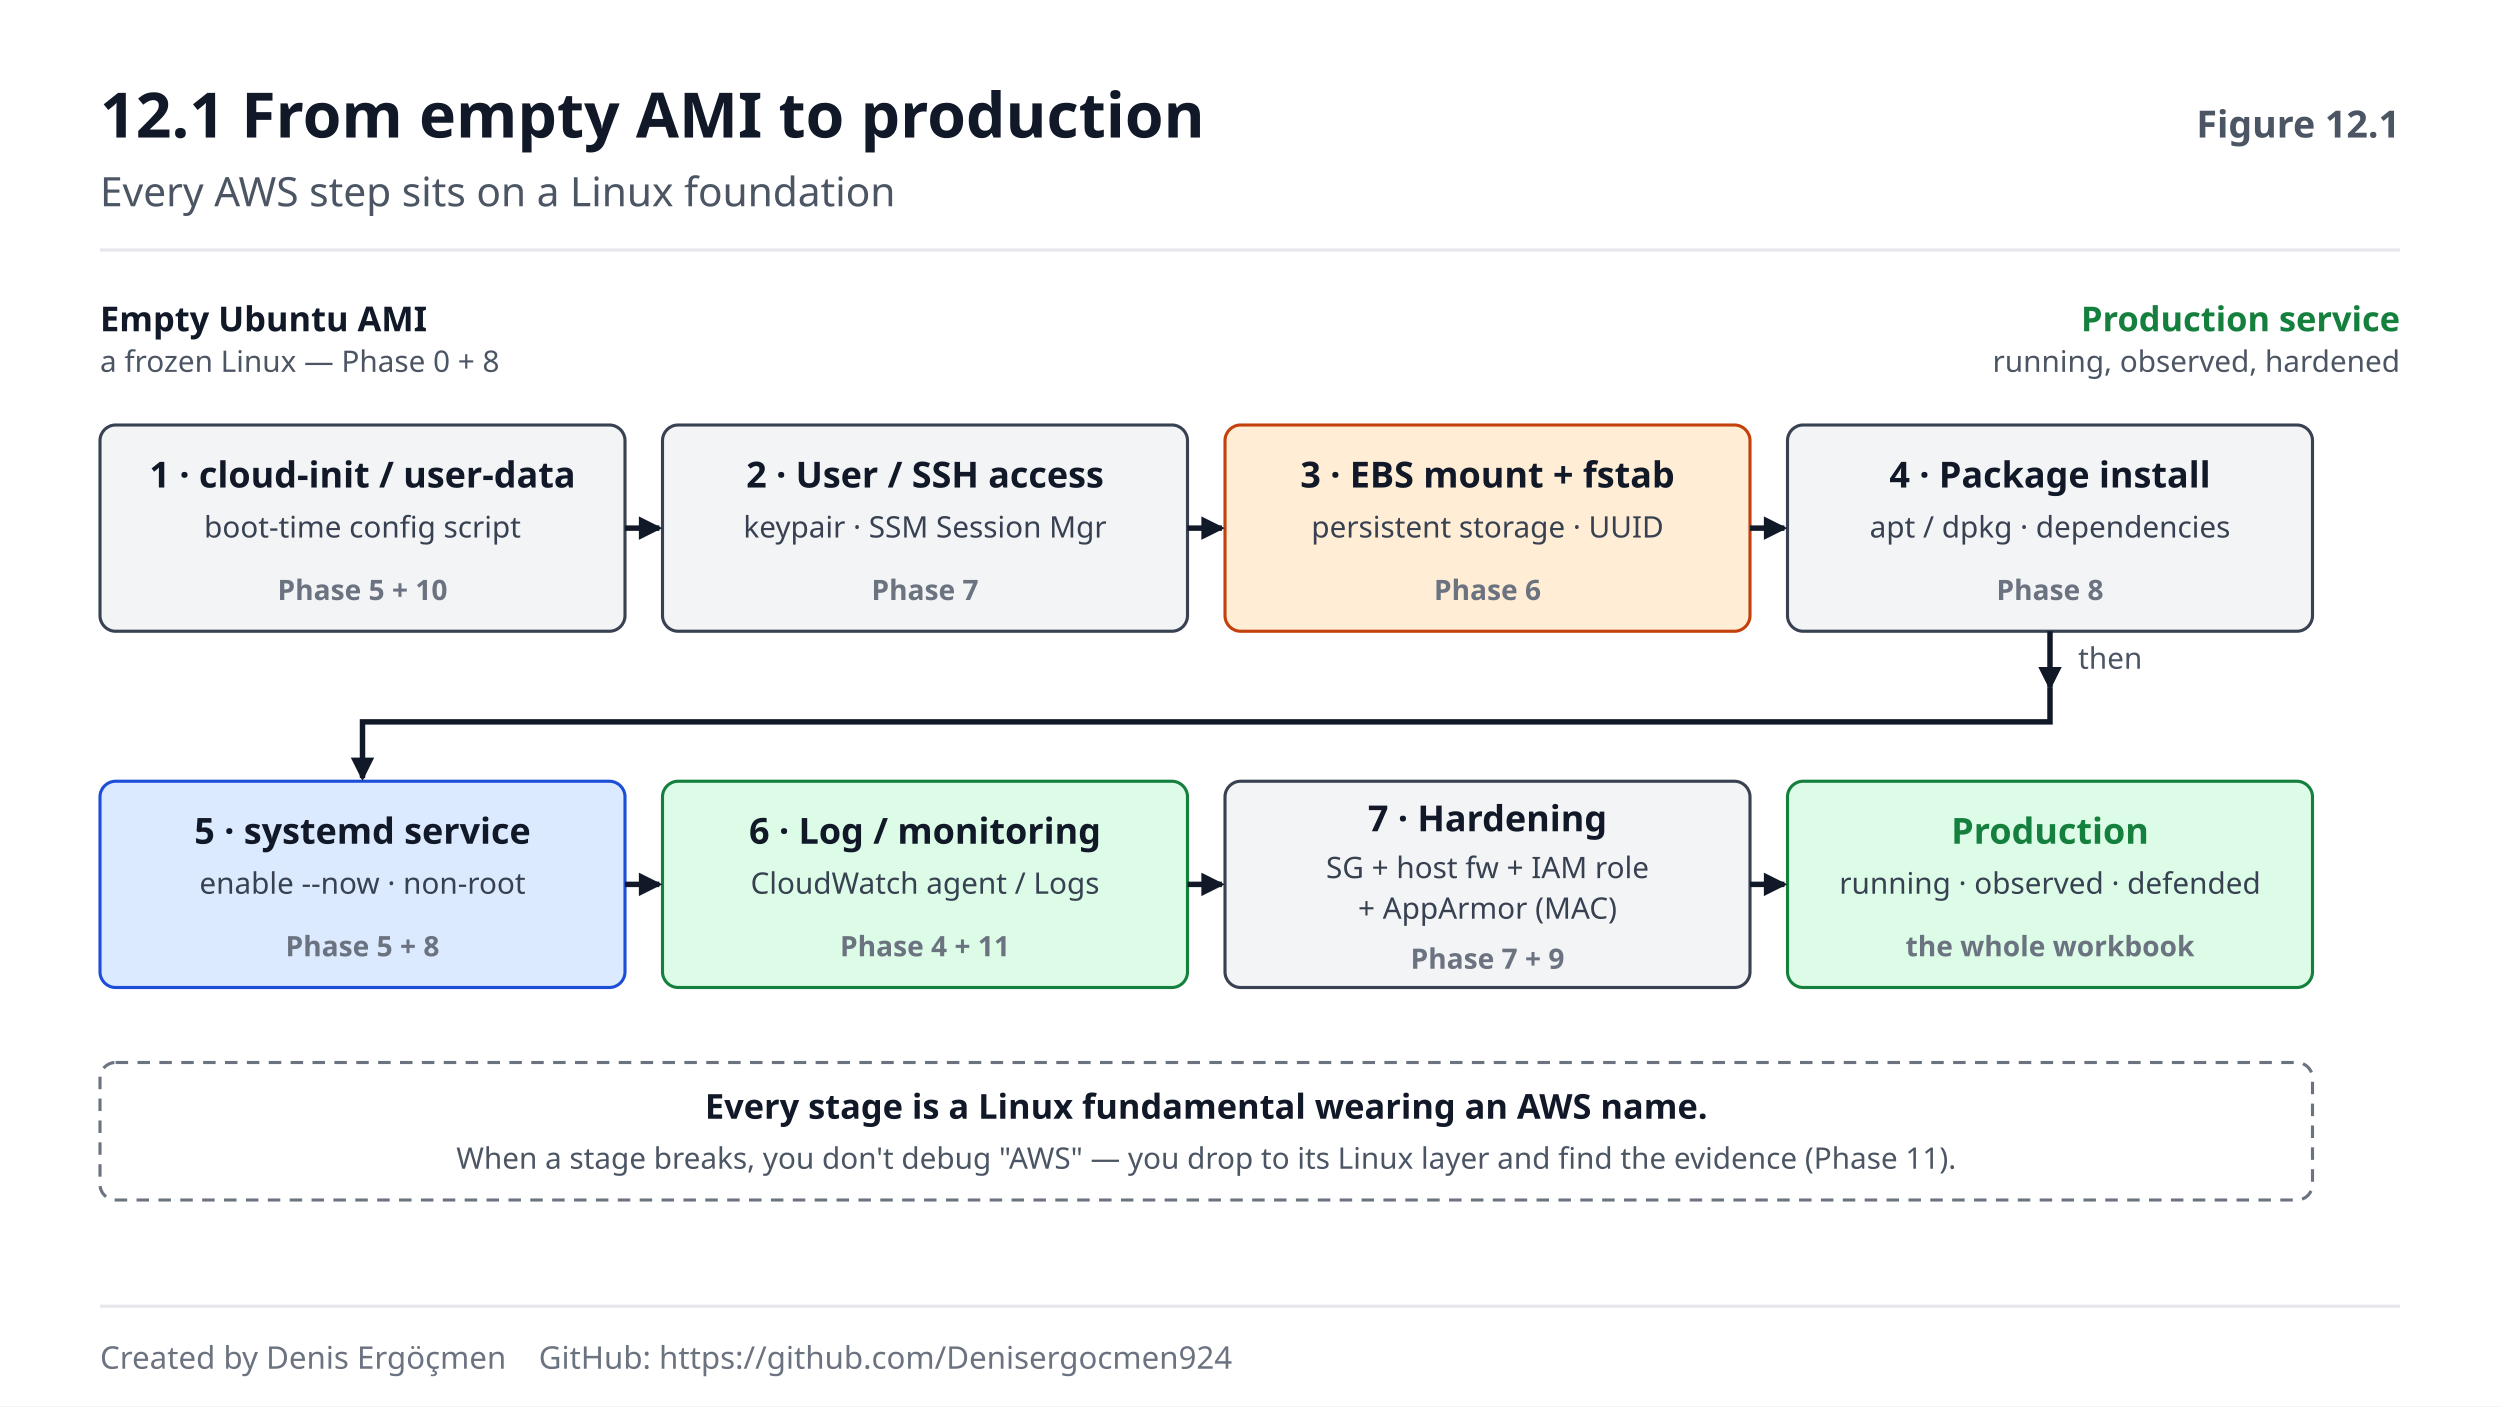
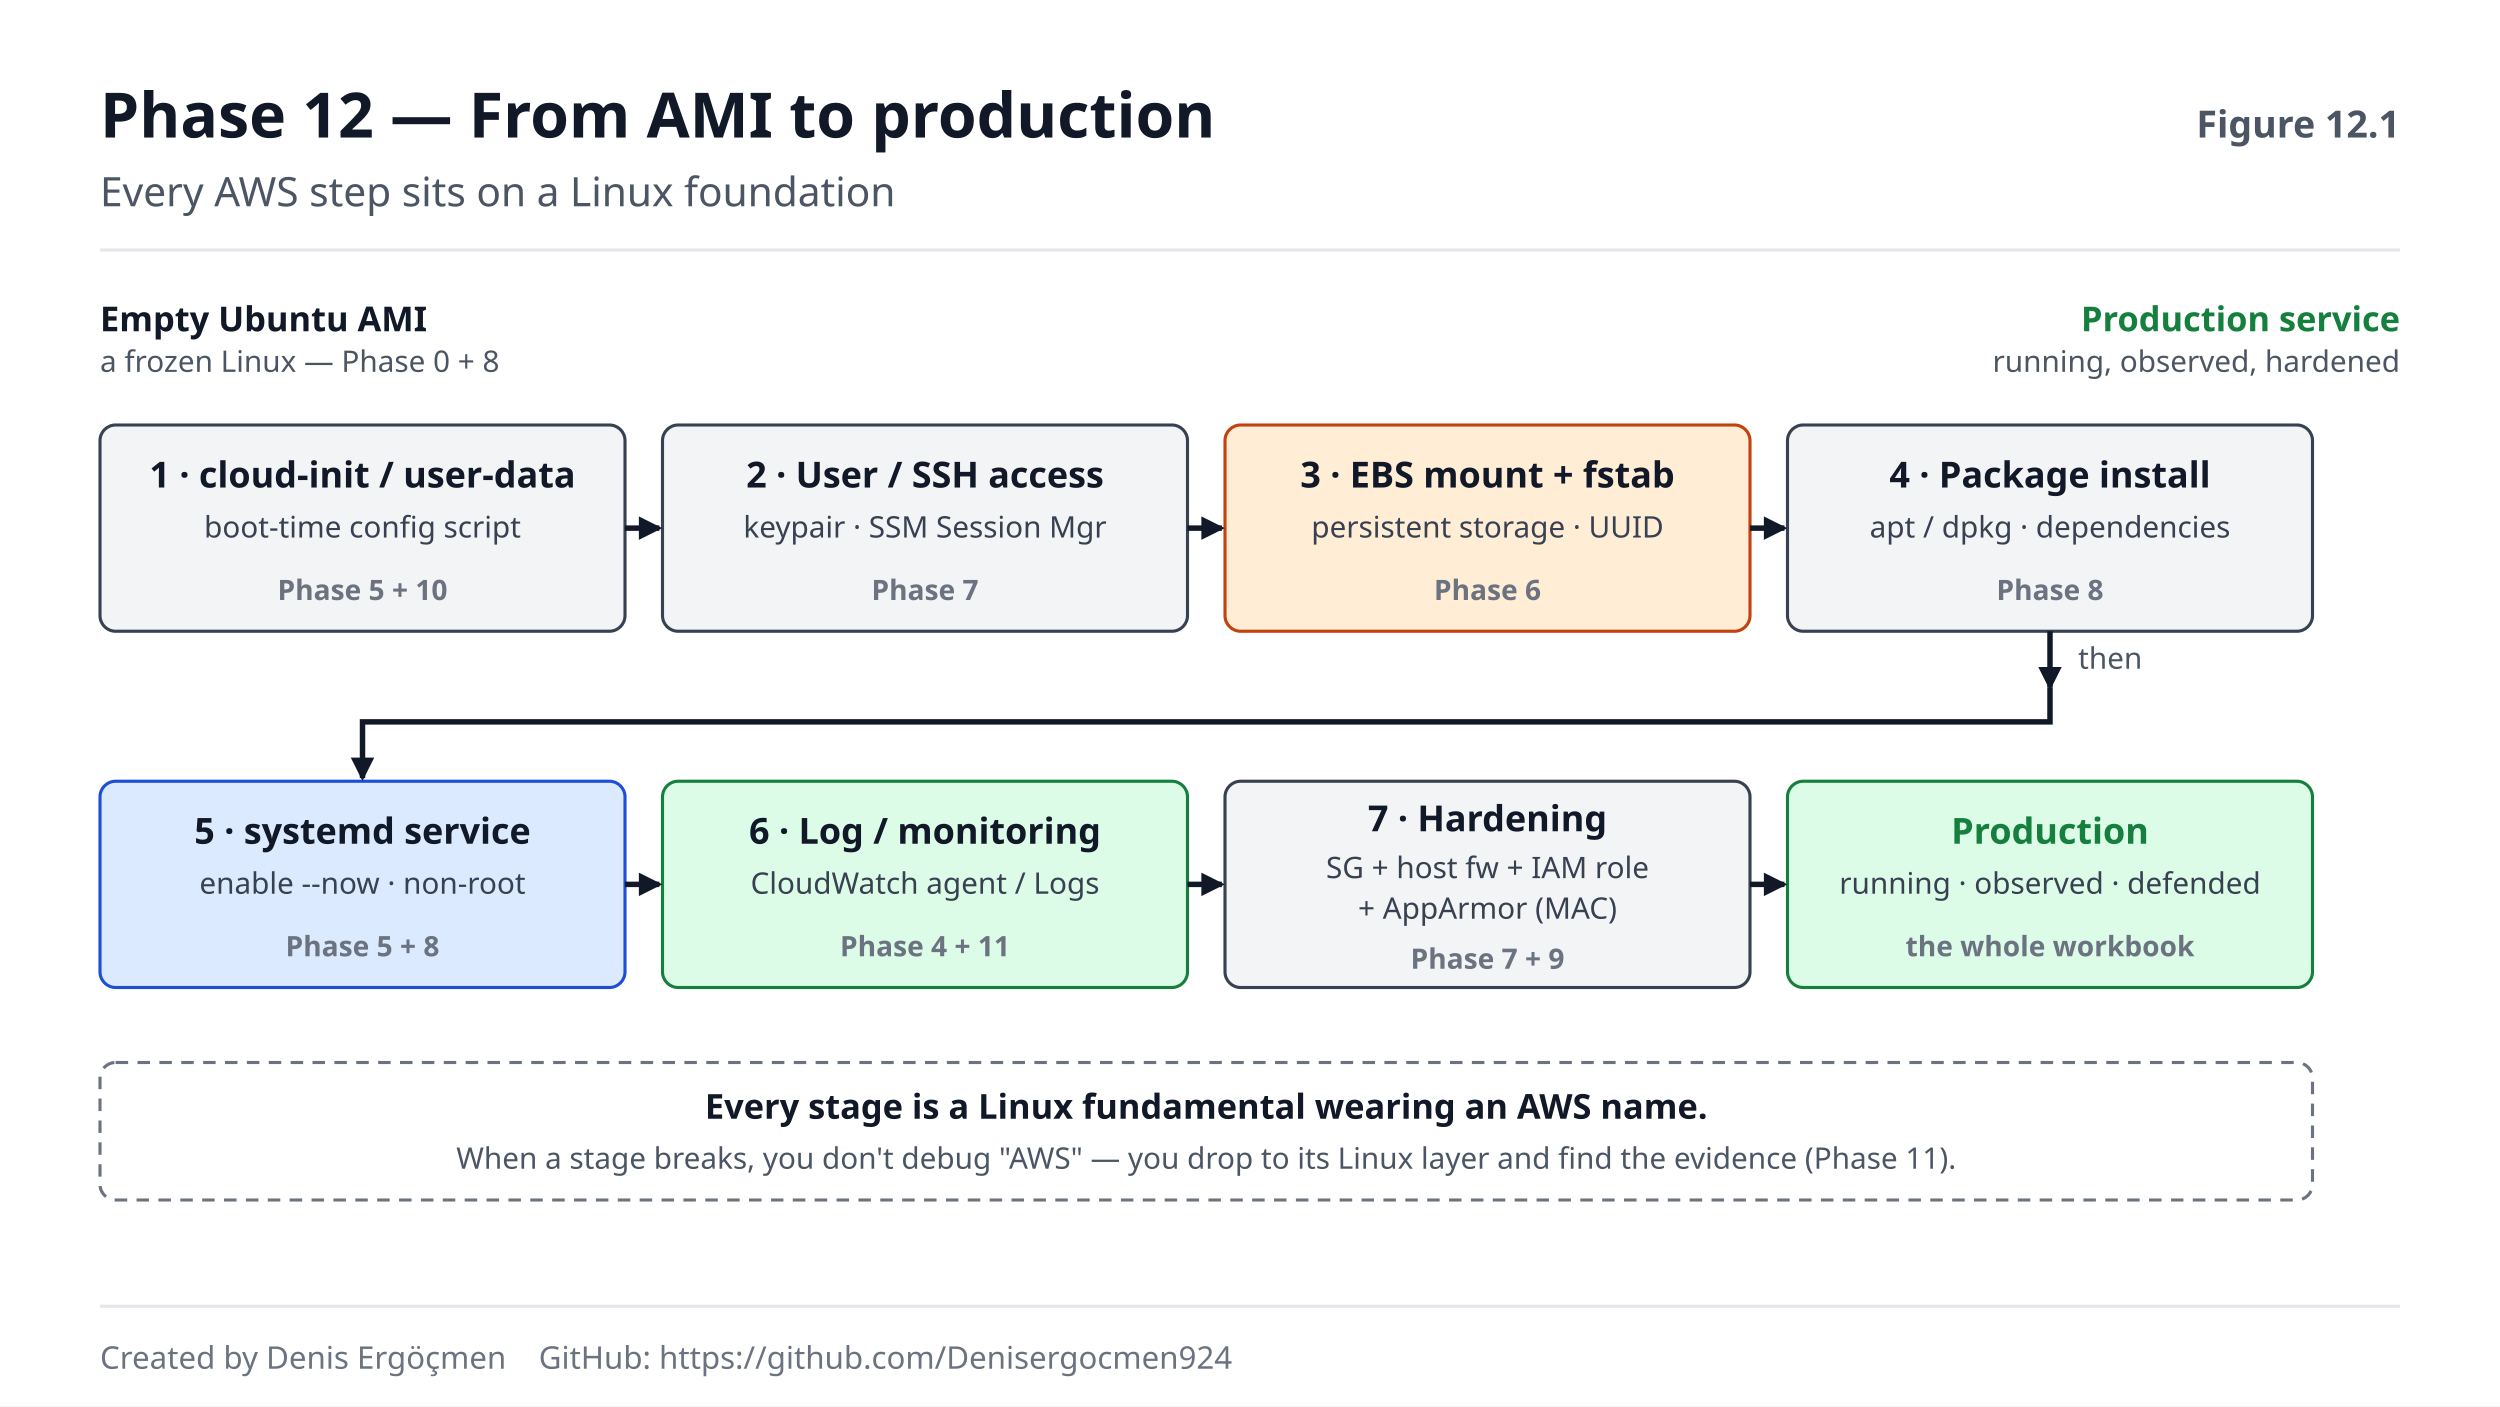
<svg xmlns="http://www.w3.org/2000/svg" width="1600" height="900" viewBox="0 0 1600 900">
  <style>
    text { font-family: "Noto Sans", "DejaVu Sans", sans-serif; fill: #111827; }
    .t-title        { font-size: 40px; font-weight: 700; }
    .t-subtitle     { font-size: 26px; font-weight: 400; fill: #4B5563; }
    .t-fig          { font-size: 24px; font-weight: 600; fill: #4B5563; }
    .t-box          { font-size: 23px; font-weight: 700; }
    .t-aws          { font-size: 19px; font-weight: 400; fill: #374151; }
    .t-phase        { font-size: 18px; font-weight: 700; fill: #6B7280; }
    .t-label-strong { font-size: 22px; font-weight: 700; }
    .t-note         { font-size: 19px; font-weight: 400; fill: #4B5563; }
    .t-sign         { font-size: 20px; font-weight: 400; fill: #6B7280; }
    .t-good         { fill: #15803D; }

    .c-compute  { fill: #DBEAFE; stroke: #1D4ED8; stroke-width: 2; }
    .c-memory   { fill: #DCFCE7; stroke: #15803D; stroke-width: 2; }
    .c-storage  { fill: #FFEDD5; stroke: #C2410C; stroke-width: 2; }
    .c-software { fill: #F3F4F6; stroke: #374151; stroke-width: 2; }

    .s-boundary { fill: none; stroke: #6B7280; stroke-width: 2; stroke-dasharray: 8 6; }
    .l-rule    { fill: none; stroke: #E5E7EB; stroke-width: 2; }
    .l-data    { fill: none; stroke: #111827; stroke-width: 3.5; }
  </style>
  <defs>
    <marker id="arrow-data" viewBox="0 0 16 16" refX="14" refY="8" markerWidth="15" markerHeight="15" markerUnits="userSpaceOnUse" orient="auto-start-reverse">
      <path d="M0,0 L16,8 L0,16 z" fill="#111827" />
    </marker>
  </defs>
  <g id="background">
    <rect x="0" y="0" width="1600" height="900" fill="#FFFFFF" />
  </g>
  <g id="title">
-     <text class="t-title" x="64" y="88">12.1 From empty AMI to production</text>
+     <text class="t-title" x="64" y="88">Phase 12 — From AMI to production</text>
    <text class="t-subtitle" x="64" y="132">Every AWS step sits on a Linux foundation</text>
    <text class="t-fig" x="1536" y="88" text-anchor="end">Figure 12.1</text>
    <line class="l-rule" x1="64" y1="160" x2="1536" y2="160" />
  </g>
  <g id="content">
    <text class="t-label-strong" x="64" y="212">Empty Ubuntu AMI</text>
    <text class="t-note" x="64" y="238">a frozen Linux — Phase 0 + 8</text>
    <text class="t-label-strong t-good" x="1536" y="212" text-anchor="end">Production service</text>
    <text class="t-note" x="1536" y="238" text-anchor="end">running, observed, hardened</text>
    <rect class="c-software" x="64" y="272" width="336" height="132" rx="10" />
    <text class="t-box" x="232" y="312" text-anchor="middle">1 · cloud-init / user-data</text>
    <text class="t-aws" x="232" y="344" text-anchor="middle">boot-time config script</text>
    <text class="t-phase" x="232" y="384" text-anchor="middle">Phase 5 + 10</text>
    <rect class="c-software" x="424" y="272" width="336" height="132" rx="10" />
    <text class="t-box" x="592" y="312" text-anchor="middle">2 · User / SSH access</text>
    <text class="t-aws" x="592" y="344" text-anchor="middle">keypair · SSM Session Mgr</text>
    <text class="t-phase" x="592" y="384" text-anchor="middle">Phase 7</text>
    <rect class="c-storage" x="784" y="272" width="336" height="132" rx="10" />
    <text class="t-box" x="952" y="312" text-anchor="middle">3 · EBS mount + fstab</text>
    <text class="t-aws" x="952" y="344" text-anchor="middle">persistent storage · UUID</text>
    <text class="t-phase" x="952" y="384" text-anchor="middle">Phase 6</text>
    <rect class="c-software" x="1144" y="272" width="336" height="132" rx="10" />
    <text class="t-box" x="1312" y="312" text-anchor="middle">4 · Package install</text>
    <text class="t-aws" x="1312" y="344" text-anchor="middle">apt / dpkg · dependencies</text>
    <text class="t-phase" x="1312" y="384" text-anchor="middle">Phase 8</text>
    <rect class="c-compute" x="64" y="500" width="336" height="132" rx="10" />
    <text class="t-box" x="232" y="540" text-anchor="middle">5 · systemd service</text>
    <text class="t-aws" x="232" y="572" text-anchor="middle">enable --now · non-root</text>
    <text class="t-phase" x="232" y="612" text-anchor="middle">Phase 5 + 8</text>
    <rect class="c-memory" x="424" y="500" width="336" height="132" rx="10" />
    <text class="t-box" x="592" y="540" text-anchor="middle">6 · Log / monitoring</text>
    <text class="t-aws" x="592" y="572" text-anchor="middle">CloudWatch agent / Logs</text>
    <text class="t-phase" x="592" y="612" text-anchor="middle">Phase 4 + 11</text>
    <rect class="c-software" x="784" y="500" width="336" height="132" rx="10" />
    <text class="t-box" x="952" y="532" text-anchor="middle">7 · Hardening</text>
    <text class="t-aws" x="952" y="562" text-anchor="middle">SG + host fw + IAM role</text>
    <text class="t-aws" x="952" y="588" text-anchor="middle">+ AppArmor (MAC)</text>
    <text class="t-phase" x="952" y="620" text-anchor="middle">Phase 7 + 9</text>
    <rect class="c-memory" x="1144" y="500" width="336" height="132" rx="10" />
    <text class="t-box t-good" x="1312" y="540" text-anchor="middle">Production</text>
    <text class="t-aws" x="1312" y="572" text-anchor="middle">running · observed · defended</text>
    <text class="t-phase" x="1312" y="612" text-anchor="middle">the whole workbook</text>
    <line class="l-data" x1="400" y1="338" x2="422" y2="338" marker-end="url(#arrow-data)" />
    <line class="l-data" x1="760" y1="338" x2="782" y2="338" marker-end="url(#arrow-data)" />
    <line class="l-data" x1="1120" y1="338" x2="1142" y2="338" marker-end="url(#arrow-data)" />
    <line class="l-data" x1="1312" y1="404" x2="1312" y2="440" marker-end="url(#arrow-data)" />
    <text class="t-note" x="1330" y="428" text-anchor="start">then</text>
    <path class="l-data" d="M1312 440 L1312 462 L232 462 L232 498" fill="none" marker-end="url(#arrow-data)" />
    <line class="l-data" x1="400" y1="566" x2="422" y2="566" marker-end="url(#arrow-data)" />
    <line class="l-data" x1="760" y1="566" x2="782" y2="566" marker-end="url(#arrow-data)" />
    <line class="l-data" x1="1120" y1="566" x2="1142" y2="566" marker-end="url(#arrow-data)" />
    <rect class="s-boundary" x="64" y="680" width="1416" height="88" rx="10" />
    <text class="t-label-strong" x="772" y="716" text-anchor="middle">Every stage is a Linux fundamental wearing an AWS name.</text>
    <text class="t-note" x="772" y="748" text-anchor="middle">When a stage breaks, you don't debug "AWS" — you drop to its Linux layer and find the evidence (Phase 11).</text>
  </g>
  <g id="footer">
    <line class="l-rule" x1="64" y1="836" x2="1536" y2="836" />
    <text class="t-sign" x="64" y="876" xml:space="preserve">Created by Denis Ergöçmen    GitHub: https://github.com/Denisergocmen924</text>
  </g>
</svg>
